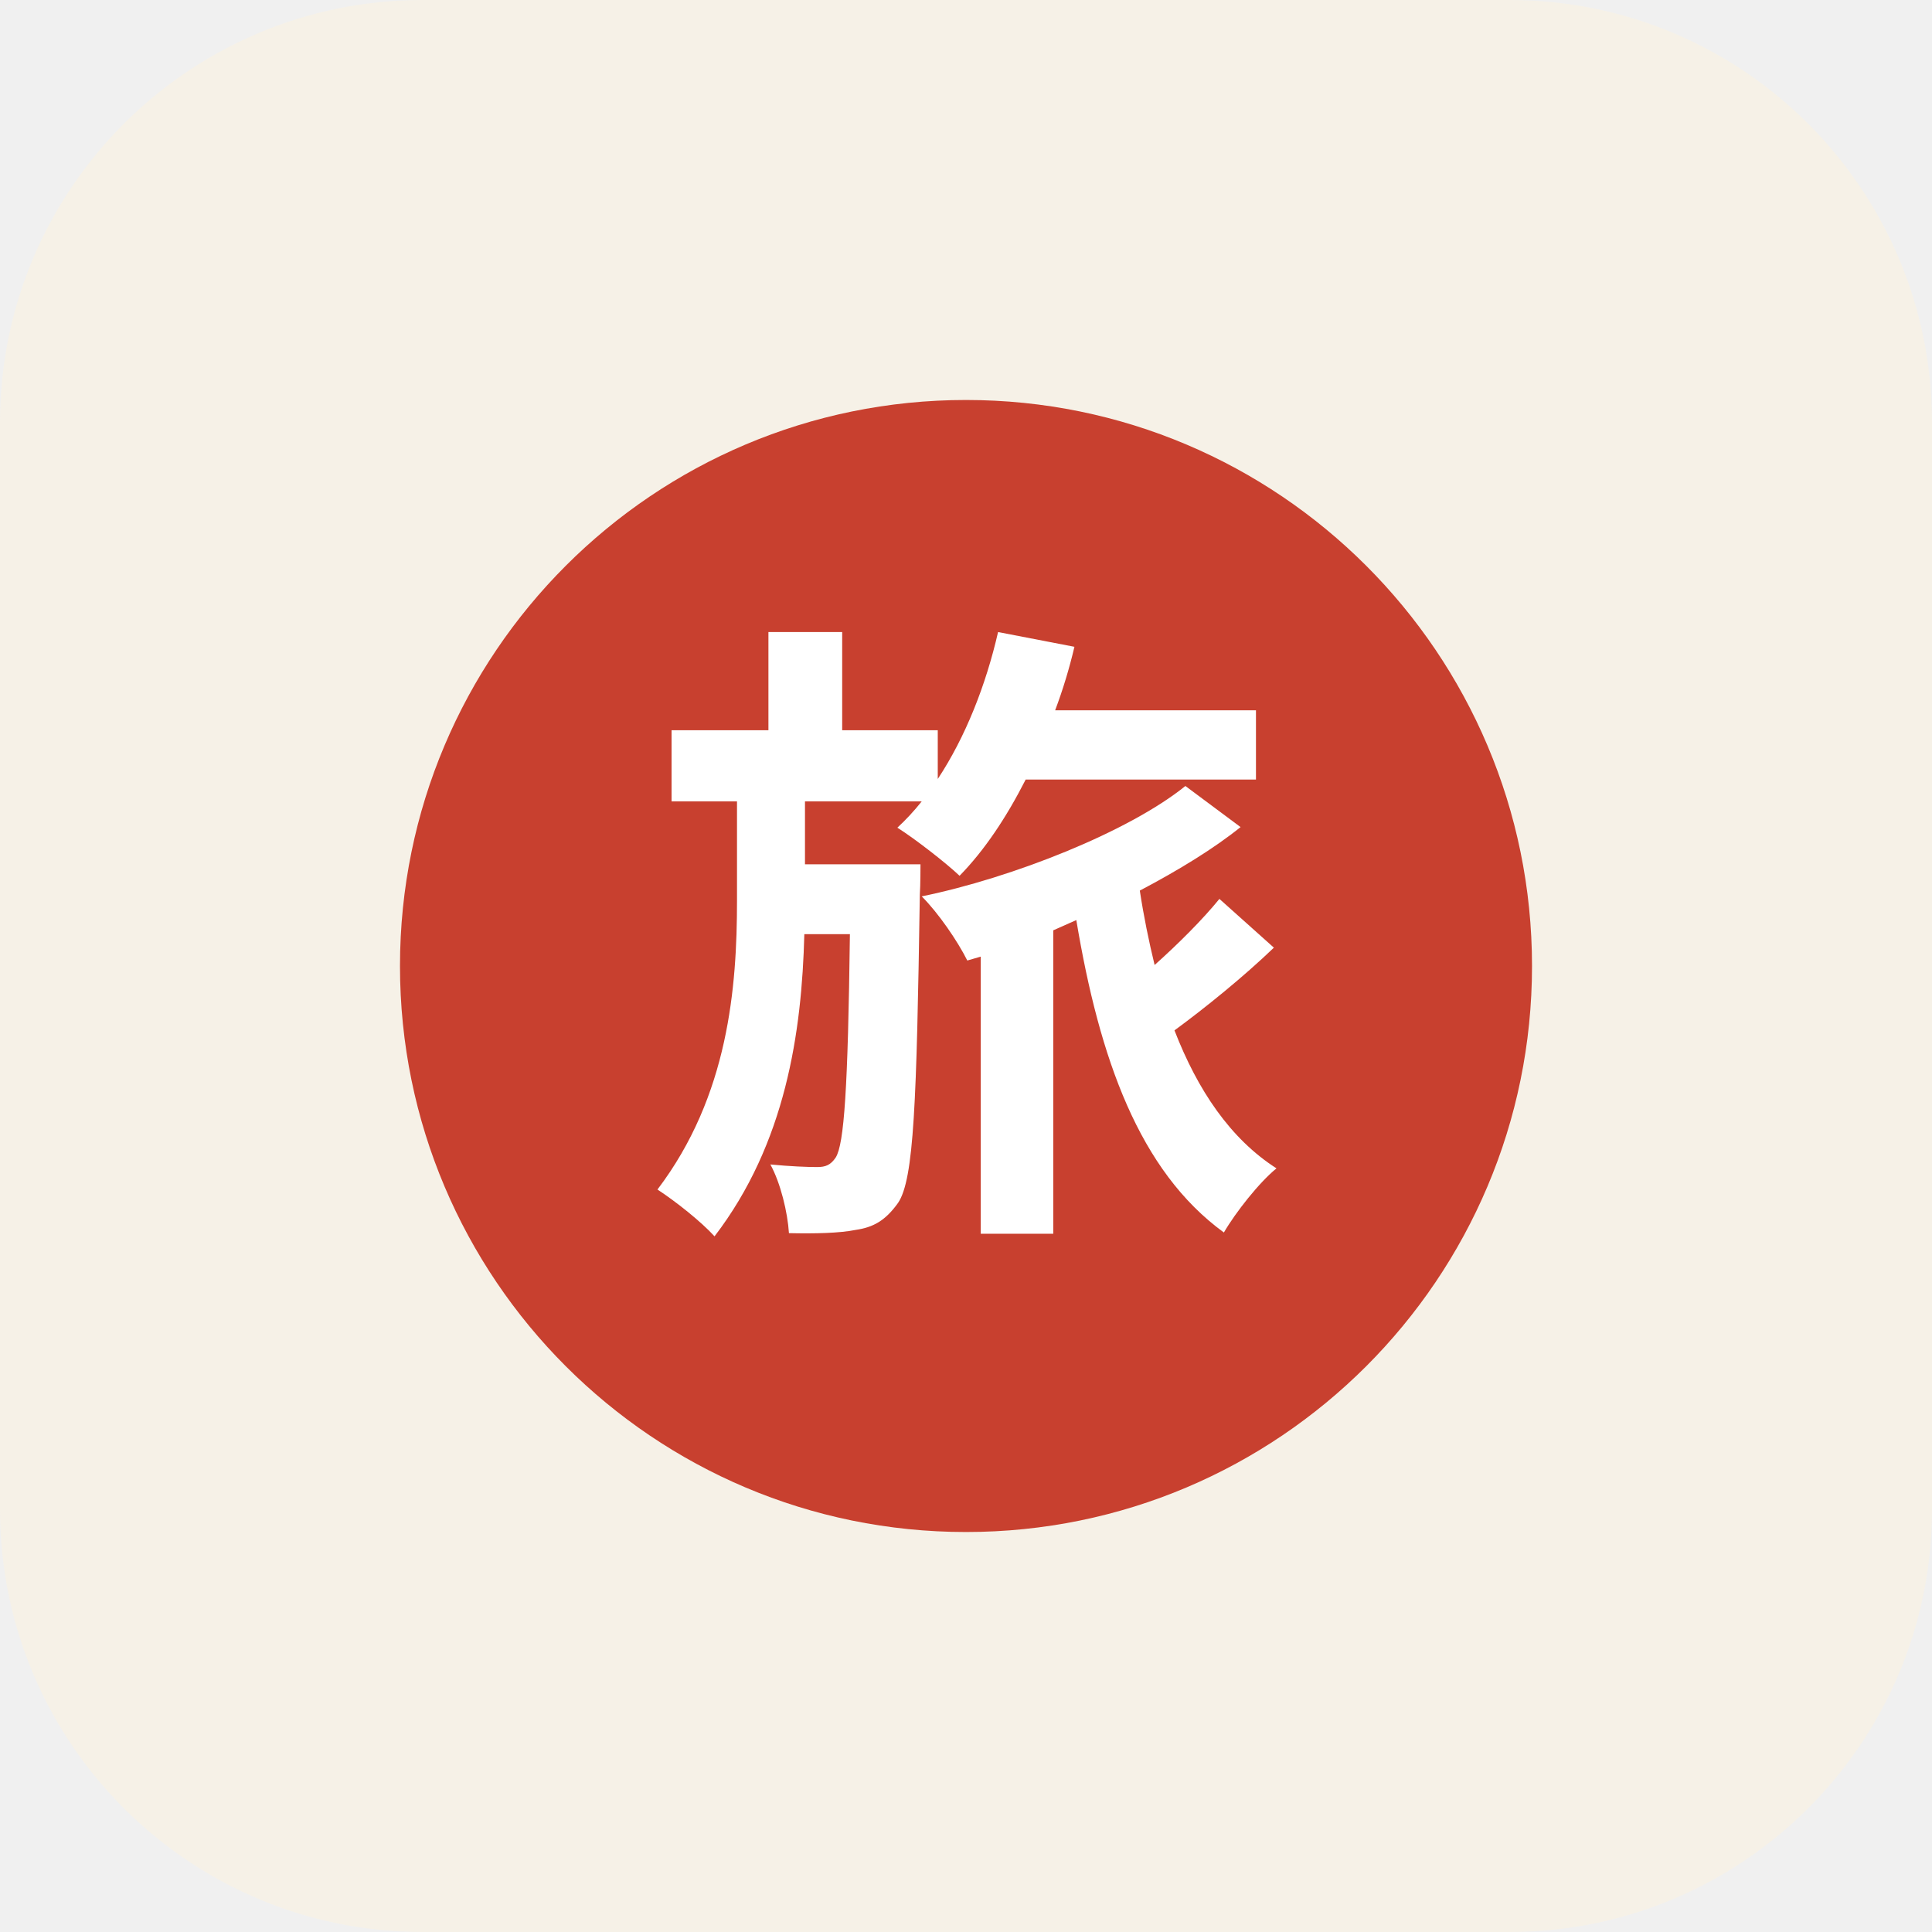
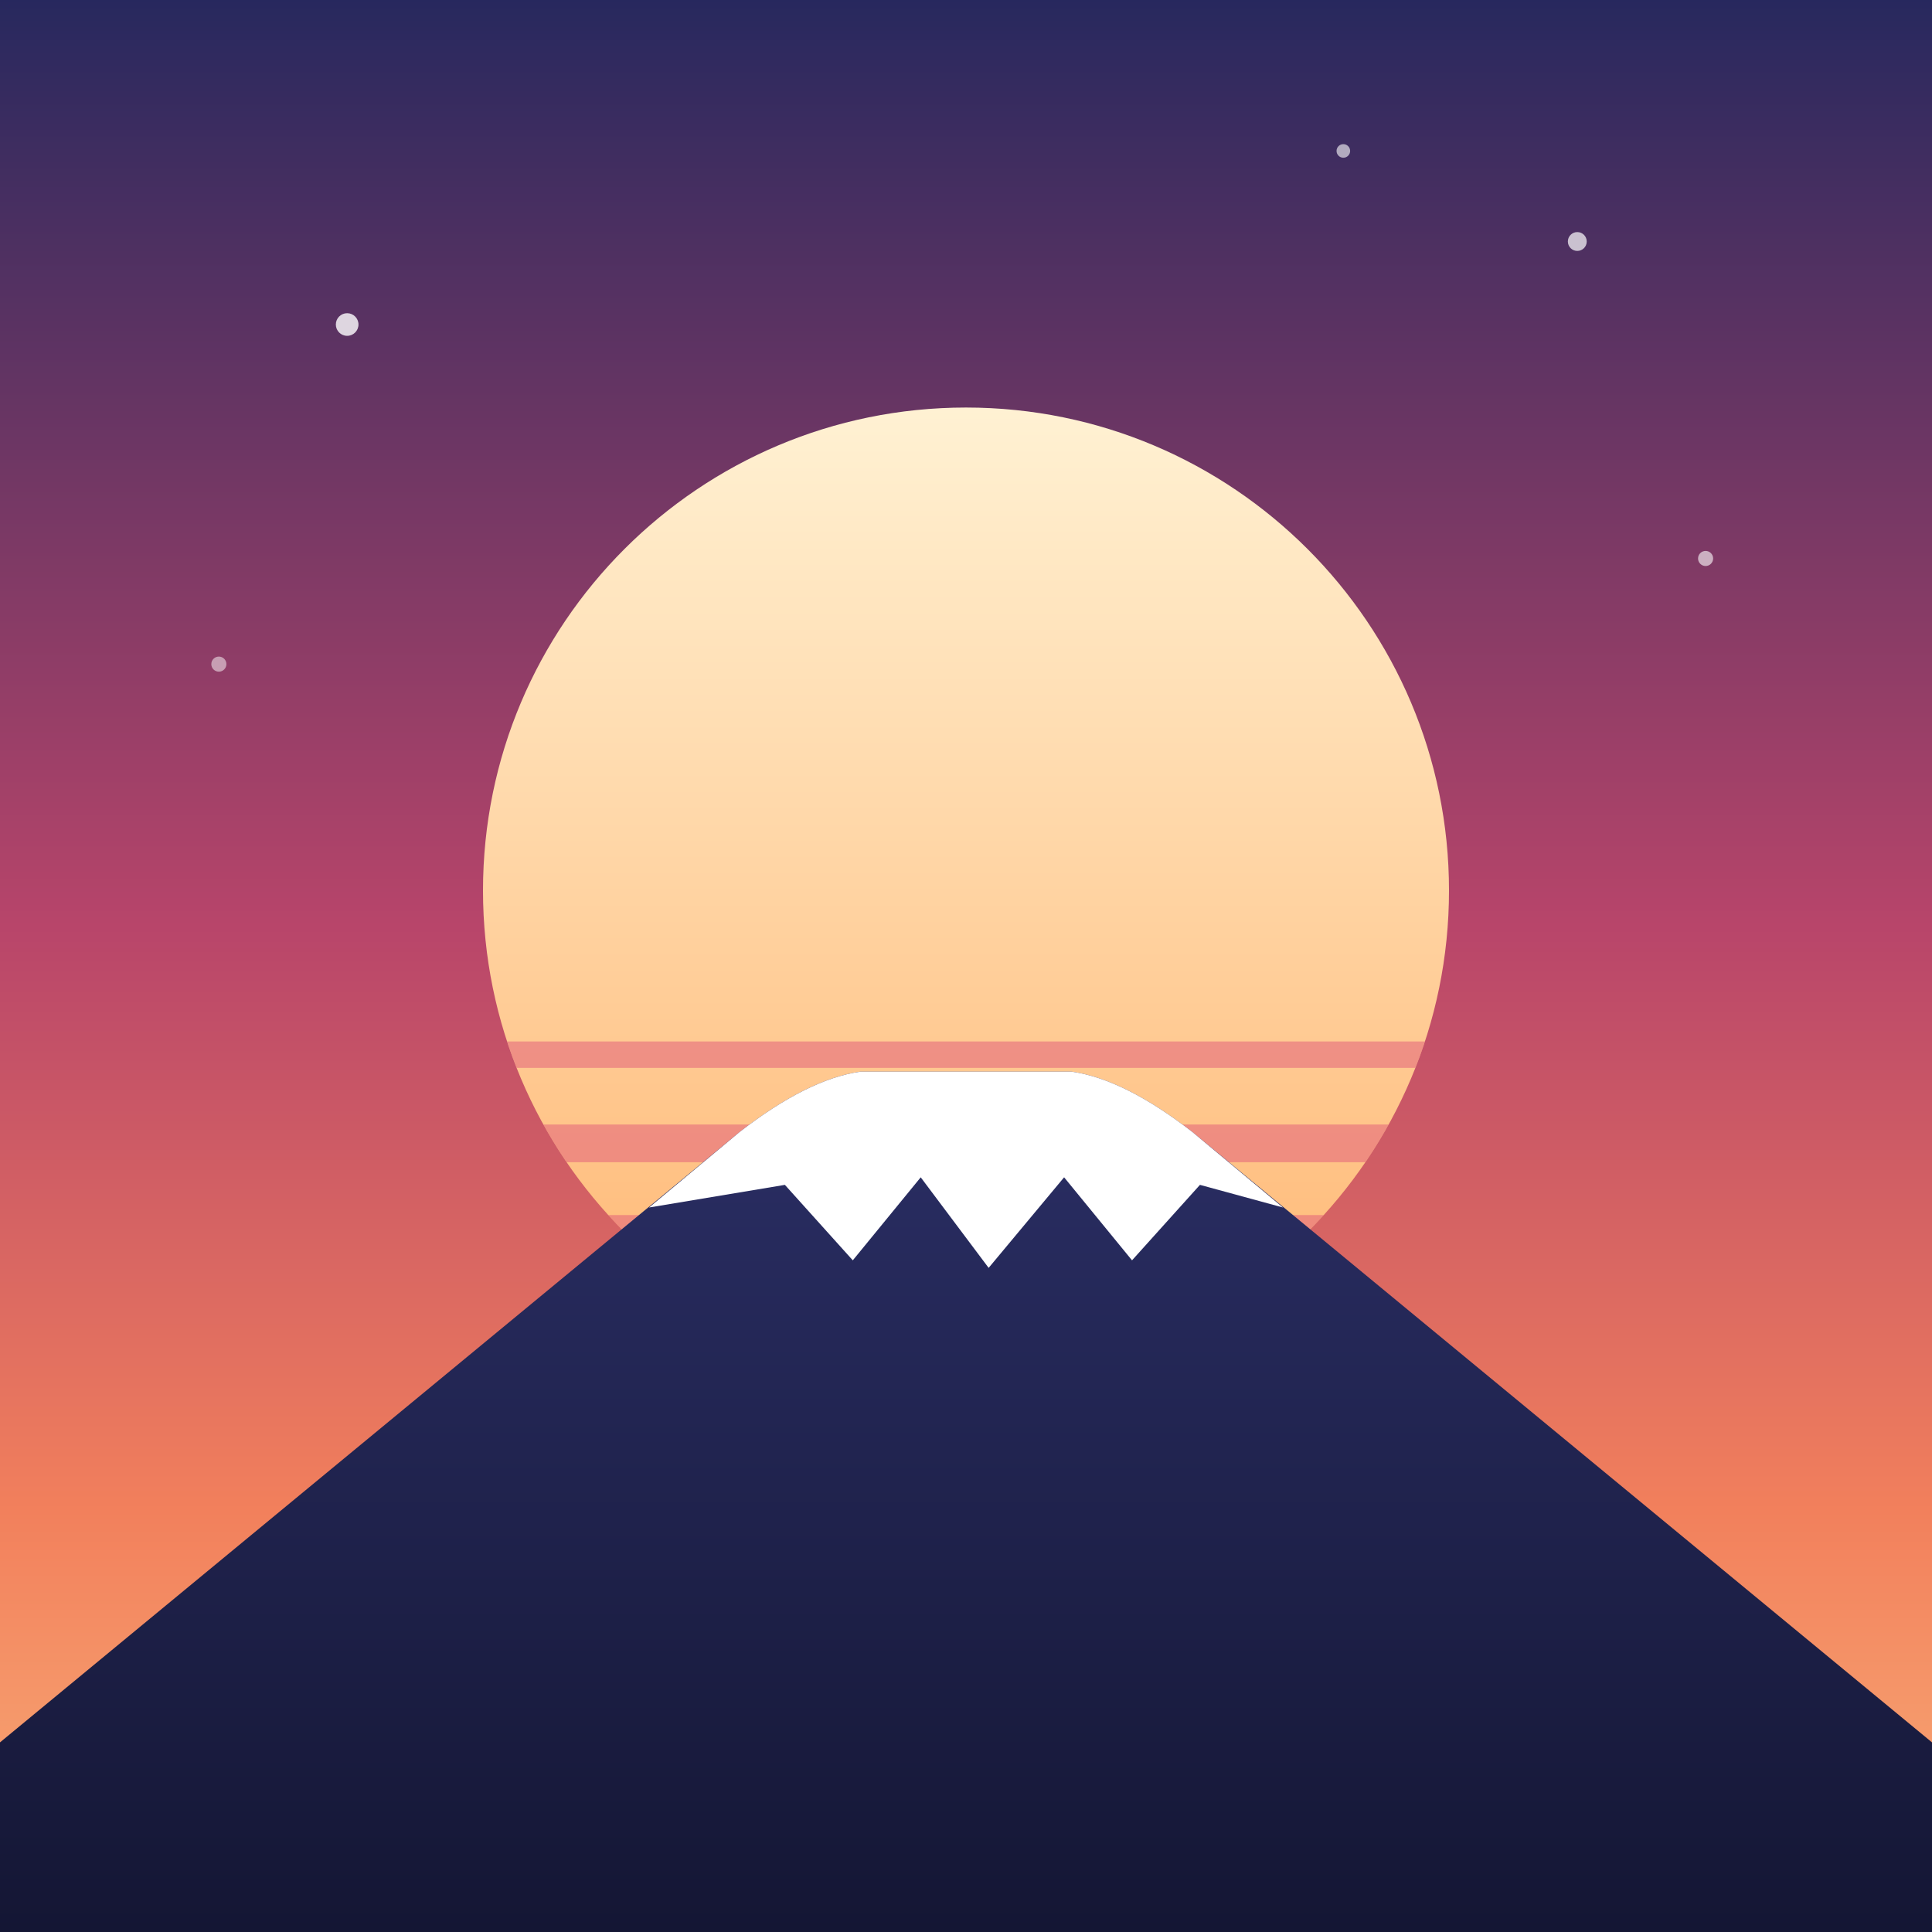
<svg xmlns="http://www.w3.org/2000/svg" viewBox="0 0 512 512">
-   <rect width="512" height="512" rx="112" fill="#f6f1e7" />
-   <circle cx="256" cy="256" r="150" fill="#c8402f" />
-   <text x="256" y="312" text-anchor="middle" font-family="Hiragino Mincho ProN, serif" font-weight="700" font-size="170" fill="#fff">旅</text>
+   <defs>
+     <linearGradient id="sky" x1="0" y1="0" x2="0" y2="1">
+       <stop offset="0" stop-color="#26285e" />
+       <stop offset=".48" stop-color="#b8456a" />
+       <stop offset=".78" stop-color="#f2805c" />
+       <stop offset="1" stop-color="#f9b27a" />
+     </linearGradient>
+     <linearGradient id="sun" x1="0" y1="0" x2="0" y2="1">
+       <stop offset="0" stop-color="#fff3d6" />
+       <stop offset="1" stop-color="#ffb26b" />
+     </linearGradient>
+     <linearGradient id="mt" x1="0" y1="0" x2="0" y2="1">
+       <stop offset="0" stop-color="#2b2f66" />
+       <stop offset="1" stop-color="#141634" />
+     </linearGradient>
+     <clipPath id="sunclip">
+       <circle cx="256" cy="236" r="128" />
+     </clipPath>
+   </defs>
+   <rect width="512" height="512" fill="url(#sky)" />
+   <g fill="#fff">
+     <circle cx="92" cy="86" r="3" opacity=".8" />
+     <circle cx="418" cy="64" r="2.5" opacity=".7" />
+     <circle cx="452" cy="148" r="2" opacity=".6" />
+     <circle cx="58" cy="176" r="2" opacity=".5" />
+     <circle cx="356" cy="40" r="1.8" opacity=".6" />
+   </g>
+   <g clip-path="url(#sunclip)">
+     <rect x="120" y="100" width="272" height="280" fill="url(#sun)" />
+     <g fill="#e2617a" opacity=".55">
+       <rect x="120" y="276" width="272" height="7" />
+       <rect x="120" y="298" width="272" height="10" />
+       <rect x="120" y="322" width="272" height="13" />
+       <rect x="120" y="348" width="272" height="16" />
+     </g>
+   </g>
+   <path d="M-10 512 L-10 470 L196 300 Q214 286 228 284 L284 284 Q298 286 316 300 L522 470 L522 512 Z" fill="url(#mt)" />
+   <path d="M196 300 Q214 286 228 284 L284 284 Q298 286 316 300 L340 320 L318 314 L300 334 L282 312 L262 336 L244 312 L226 334 L208 314 L172 320 Z" fill="#ffffff" />
</svg>
